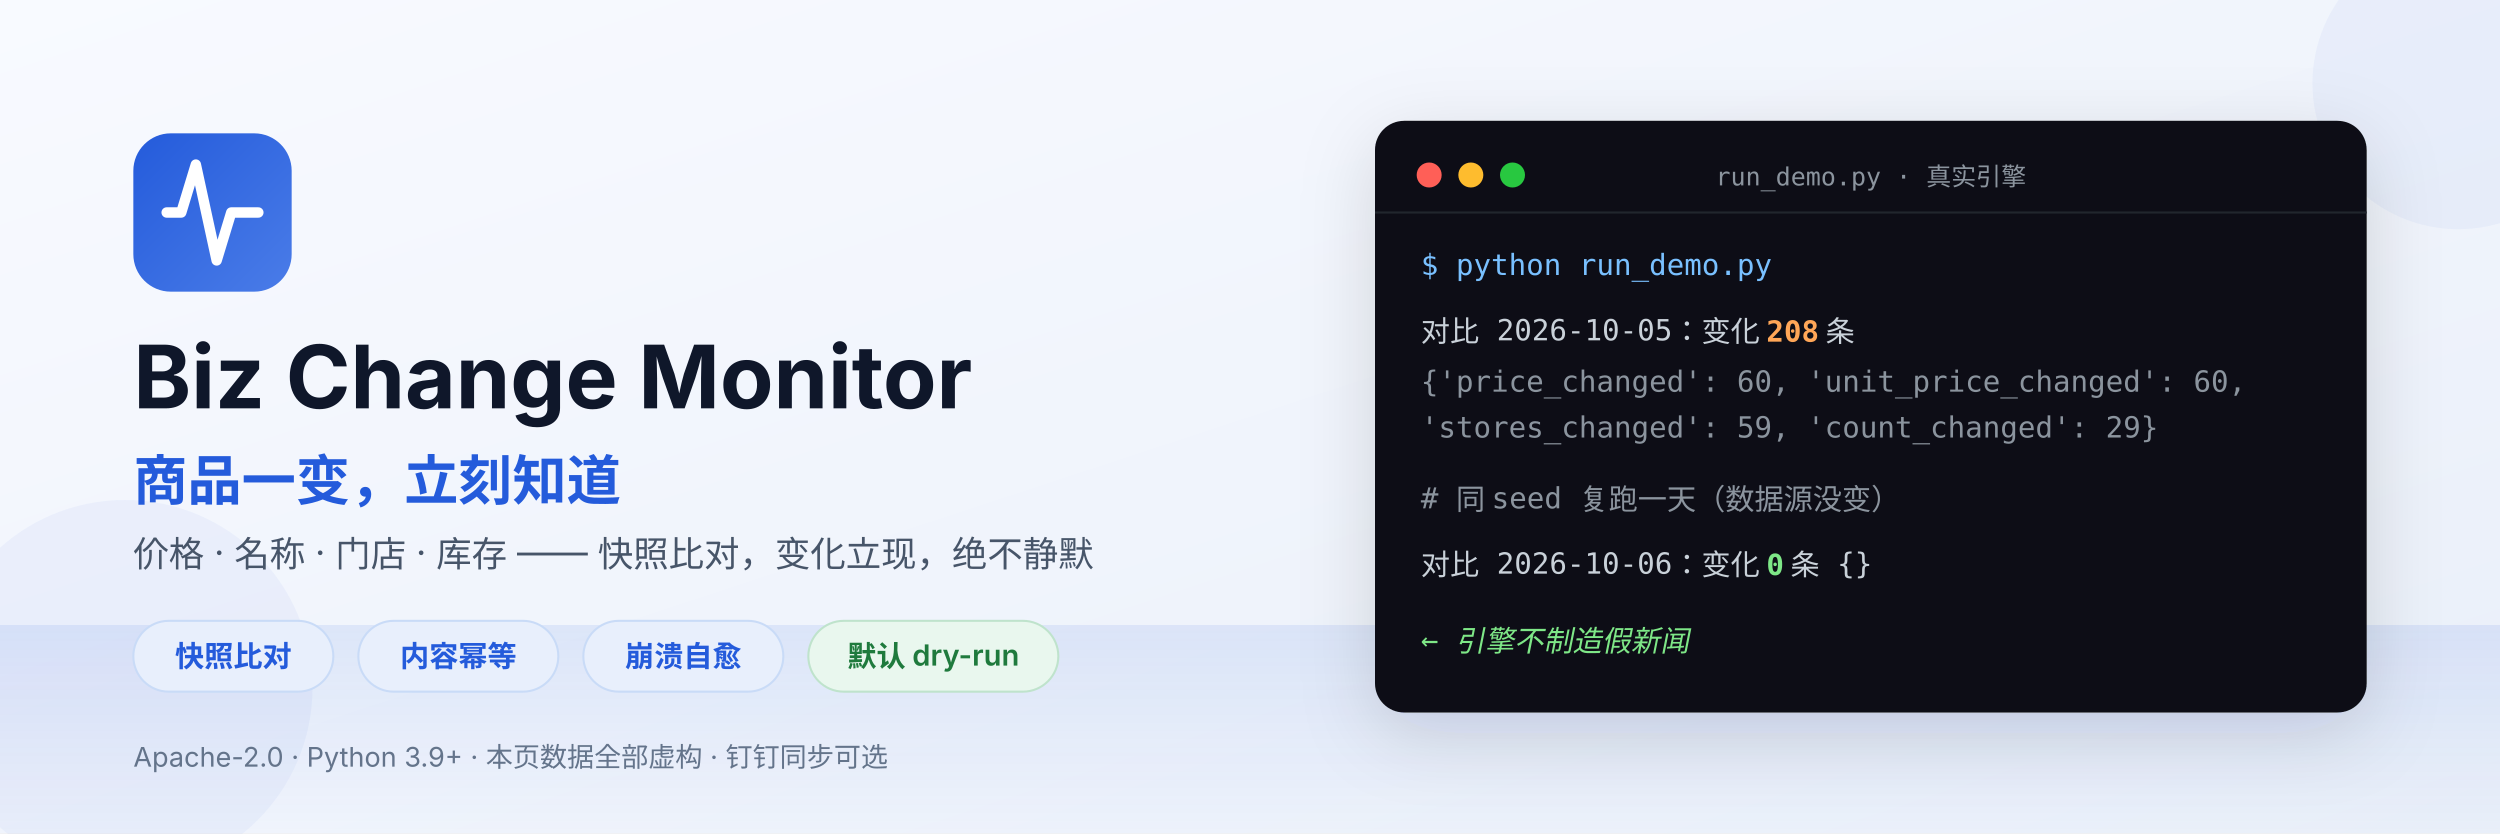
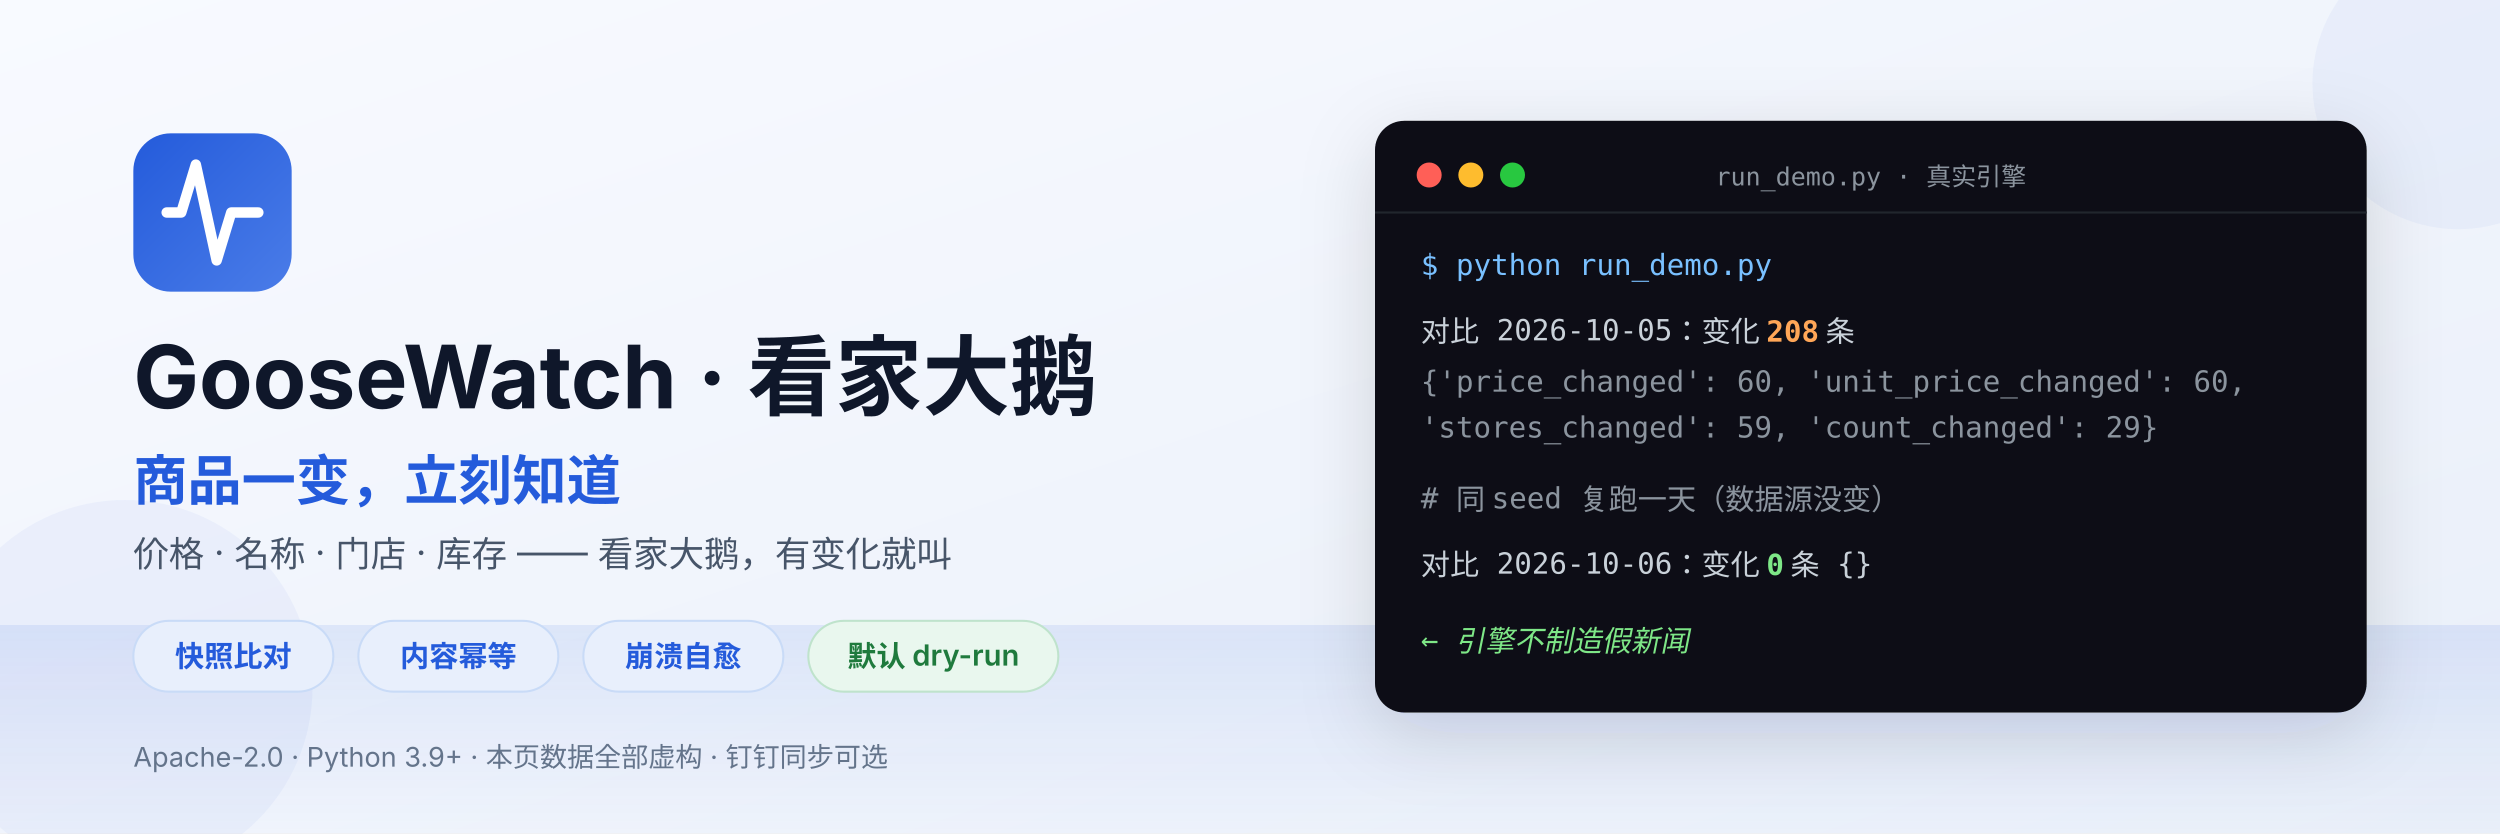
<svg xmlns="http://www.w3.org/2000/svg" width="1200" height="400" viewBox="0 0 1200 400">
  <defs>
    <linearGradient id="bg" x1="0" y1="0" x2="1" y2="1">
      <stop offset="0" stop-color="#f8faff" />
      <stop offset="1" stop-color="#e9eff9" />
    </linearGradient>
    <linearGradient id="brand" x1="0" y1="0" x2="1" y2="1">
      <stop offset="0" stop-color="#245bdb" />
      <stop offset="1" stop-color="#4a7ce8" />
    </linearGradient>
    <linearGradient id="glow" x1="0" y1="0" x2="0" y2="1">
      <stop offset="0" stop-color="#245bdb" stop-opacity="0.10" />
      <stop offset="1" stop-color="#245bdb" stop-opacity="0" />
    </linearGradient>
    <filter id="cardShadow" x="-20%" y="-20%" width="140%" height="140%">
      <feDropShadow dx="0" dy="10" stdDeviation="18" flood-color="#0f172a" flood-opacity="0.14" />
    </filter>
  </defs>
  <rect width="1200" height="400" fill="url(#bg)" />
  <g fill="#245bdb" opacity="0.05">
    <circle cx="60" cy="330" r="90" />
    <circle cx="1180" cy="40" r="70" />
  </g>
  <rect y="300" width="1200" height="100" fill="url(#glow)" />
  <rect x="64" y="64" width="76" height="76" rx="18" fill="url(#brand)" />
  <g transform="translate(64,64)">
    <path d="M60 38 H47 L40 61 L30 15 L23 38 H16" fill="none" stroke="#ffffff" stroke-width="5" stroke-linecap="round" stroke-linejoin="round" />
  </g>
-   <text x="64" y="196" font-family="-apple-system,'PingFang SC','Microsoft YaHei','Segoe UI',sans-serif" font-size="42" font-weight="700" fill="#0f172a">Biz Change Monitor</text>
+   <text x="64" y="196" font-family="-apple-system,'PingFang SC','Microsoft YaHei','Segoe UI',sans-serif" font-size="42" font-weight="700" fill="#0f172a">GooseWatch · 看家大鹅</text>
  <text x="64" y="240" font-family="-apple-system,'PingFang SC','Microsoft YaHei','Segoe UI',sans-serif" font-size="26" font-weight="700" fill="#245bdb">商品一变，立刻知道</text>
-   <text x="64" y="272" font-family="-apple-system,'PingFang SC','Microsoft YaHei','Segoe UI',sans-serif" font-size="17" fill="#475569">价格 · 名称 · 门店 · 库存 —— 快照比对，变化立现，绝不静默</text>
+   <text x="64" y="272" font-family="-apple-system,'PingFang SC','Microsoft YaHei','Segoe UI',sans-serif" font-size="17" fill="#475569">价格 · 名称 · 门店 · 库存 —— 看家大鹅，有变化就叫</text>
  <g font-family="-apple-system,'PingFang SC','Microsoft YaHei','Segoe UI',sans-serif" font-size="14" font-weight="600">
    <rect x="64" y="298" width="96" height="34" rx="17" fill="#e8effc" stroke="#c9dbf7" />
    <text x="112" y="320" text-anchor="middle" fill="#245bdb">快照比对</text>
    <rect x="172" y="298" width="96" height="34" rx="17" fill="#e8effc" stroke="#c9dbf7" />
    <text x="220" y="320" text-anchor="middle" fill="#245bdb">内容幂等</text>
    <rect x="280" y="298" width="96" height="34" rx="17" fill="#e8effc" stroke="#c9dbf7" />
    <text x="328" y="320" text-anchor="middle" fill="#245bdb">崩溃自愈</text>
    <rect x="388" y="298" width="120" height="34" rx="17" fill="#e9f7ee" stroke="#bfe3cc" />
    <text x="448" y="320" text-anchor="middle" fill="#1f7a3d">默认 dry-run</text>
  </g>
  <text x="64" y="368" font-family="-apple-system,'PingFang SC','Microsoft YaHei','Segoe UI',sans-serif" font-size="13" fill="#64748b">Apache-2.0 · Python 3.9+ · 本页数据全部虚构 · 钉钉同步可选</text>
  <g filter="url(#cardShadow)">
    <rect x="660" y="58" width="476" height="284" rx="14" fill="#0d1117" />
  </g>
  <circle cx="686" cy="84" r="6" fill="#ff5f57" />
  <circle cx="706" cy="84" r="6" fill="#febc2e" />
  <circle cx="726" cy="84" r="6" fill="#28c840" />
  <text x="898" y="89" text-anchor="middle" font-family="Menlo,Consolas,monospace" font-size="12" fill="#8b949e">run_demo.py · 真实引擎</text>
  <line x1="660" y1="102" x2="1136" y2="102" stroke="#21262d" />
  <g font-family="'SF Mono',Menlo,Consolas,monospace" font-size="14">
    <text x="682" y="132" fill="#79c0ff">$ python run_demo.py</text>
    <text x="682" y="164" fill="#c9d1d9">对比 2026-10-05：变化 <tspan fill="#ffa657" font-weight="bold">208</tspan> 条</text>
    <text x="682" y="188" fill="#8b949e">  {'price_changed': 60, 'unit_price_changed': 60,</text>
    <text x="682" y="210" fill="#8b949e">   'stores_changed': 59, 'count_changed': 29}</text>
    <text x="682" y="244" fill="#8b949e"># 同 seed 复跑一天（数据源没变）</text>
    <text x="682" y="276" fill="#c9d1d9">对比 2026-10-06：变化 <tspan fill="#7ee787" font-weight="bold">0</tspan> 条 {}</text>
    <text x="682" y="312" fill="#7ee787" font-style="italic">  ← 引擎不制造假新闻</text>
  </g>
</svg>
